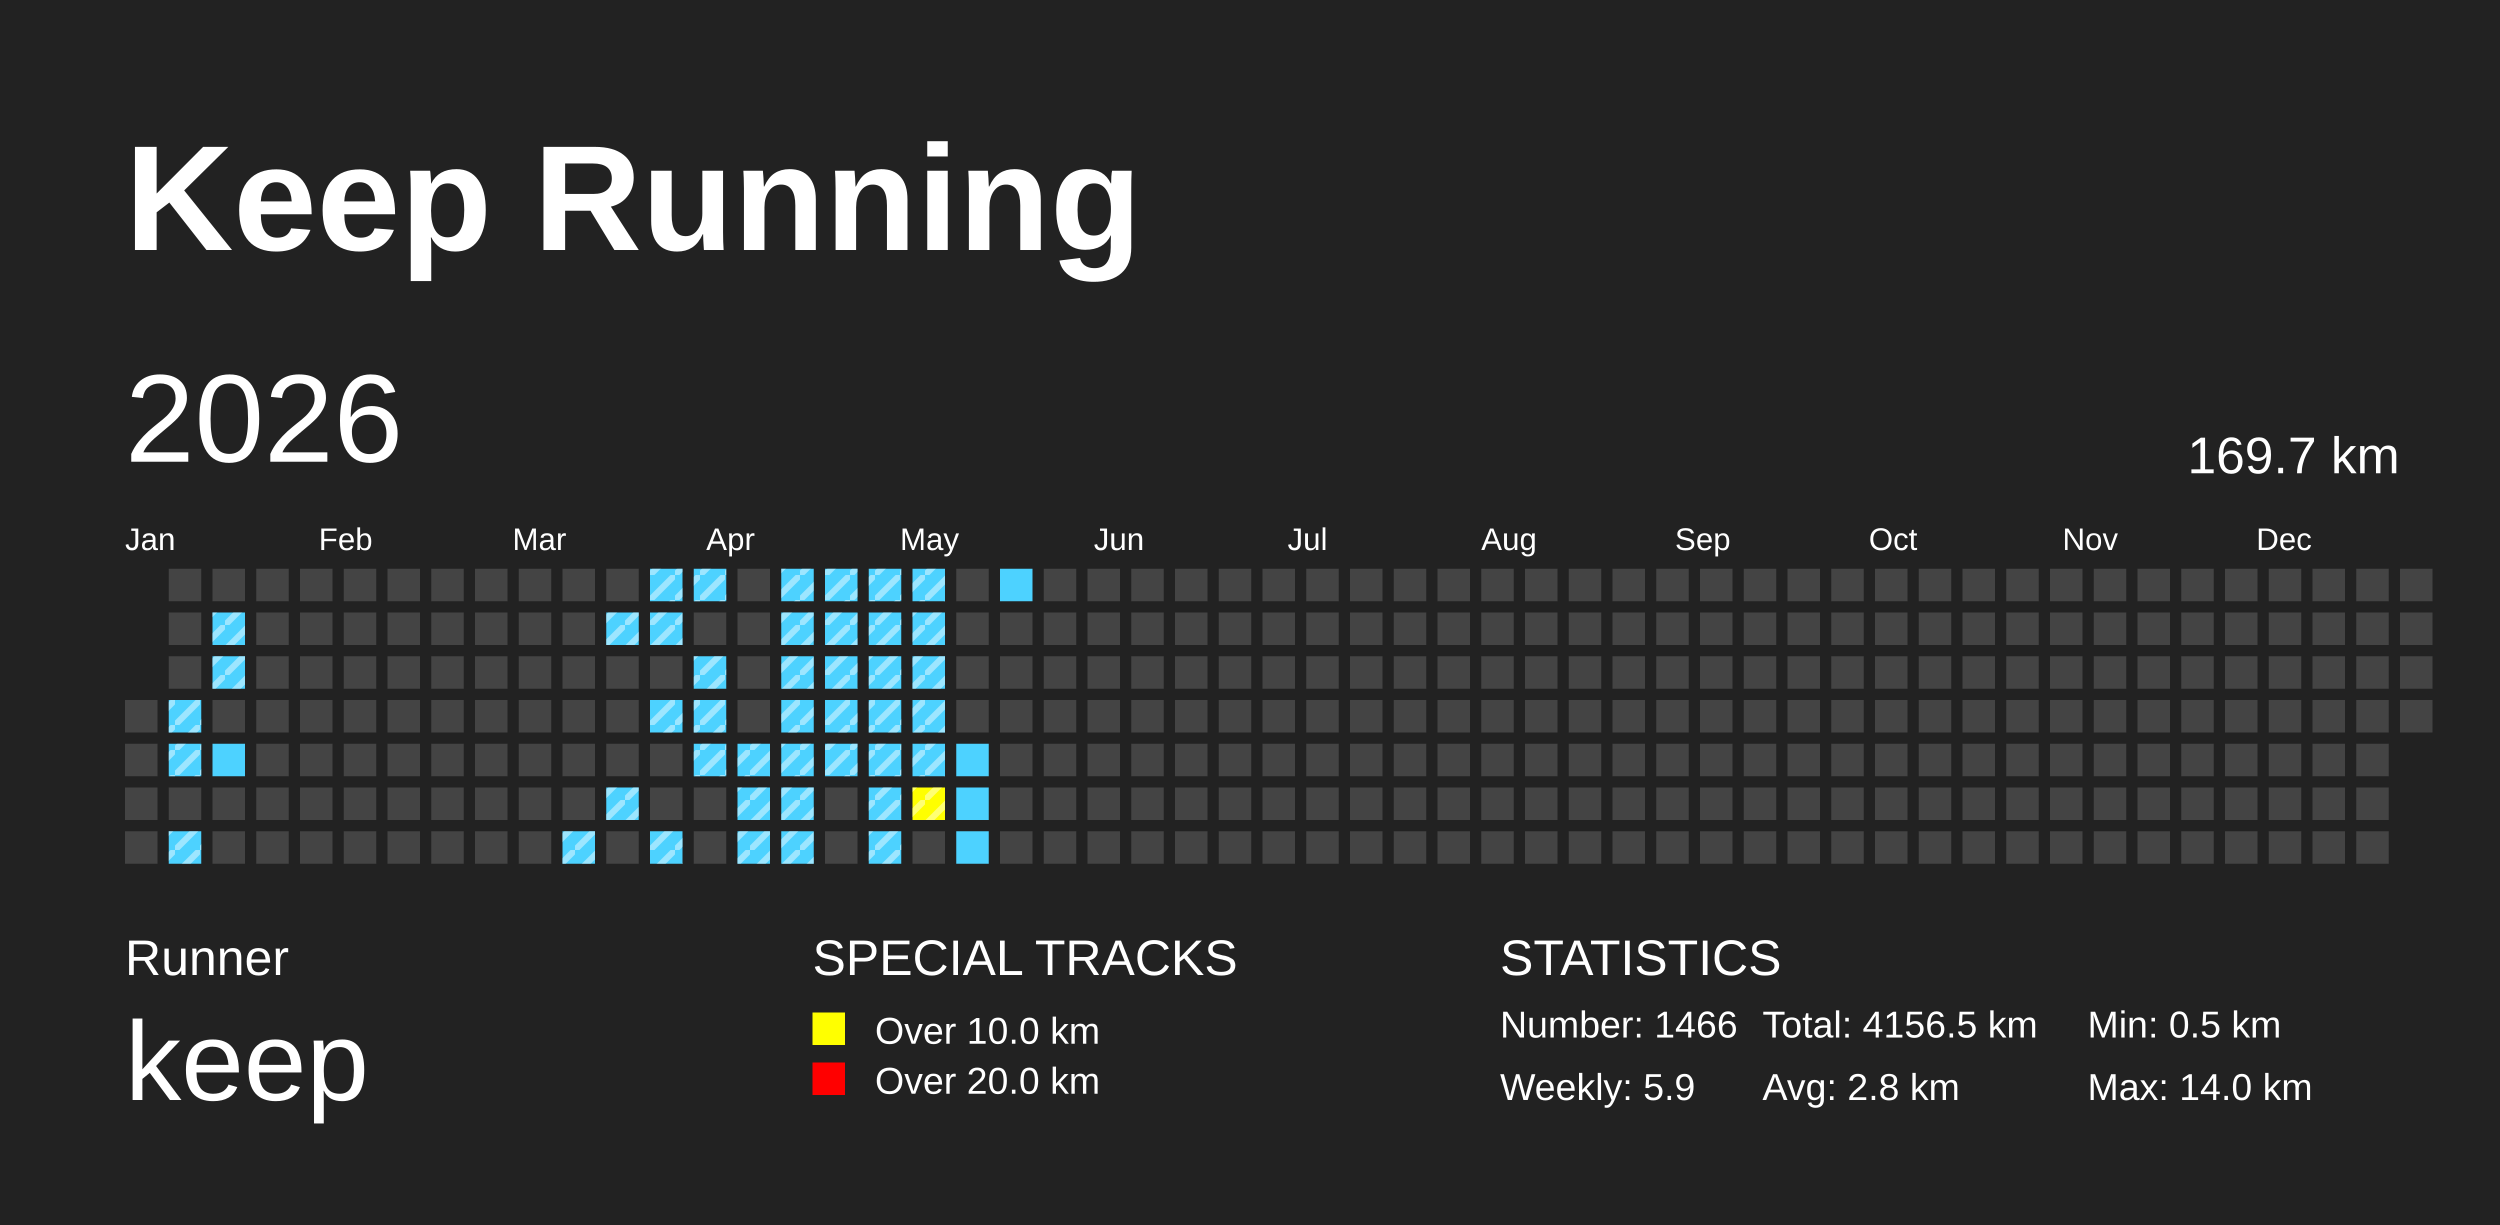
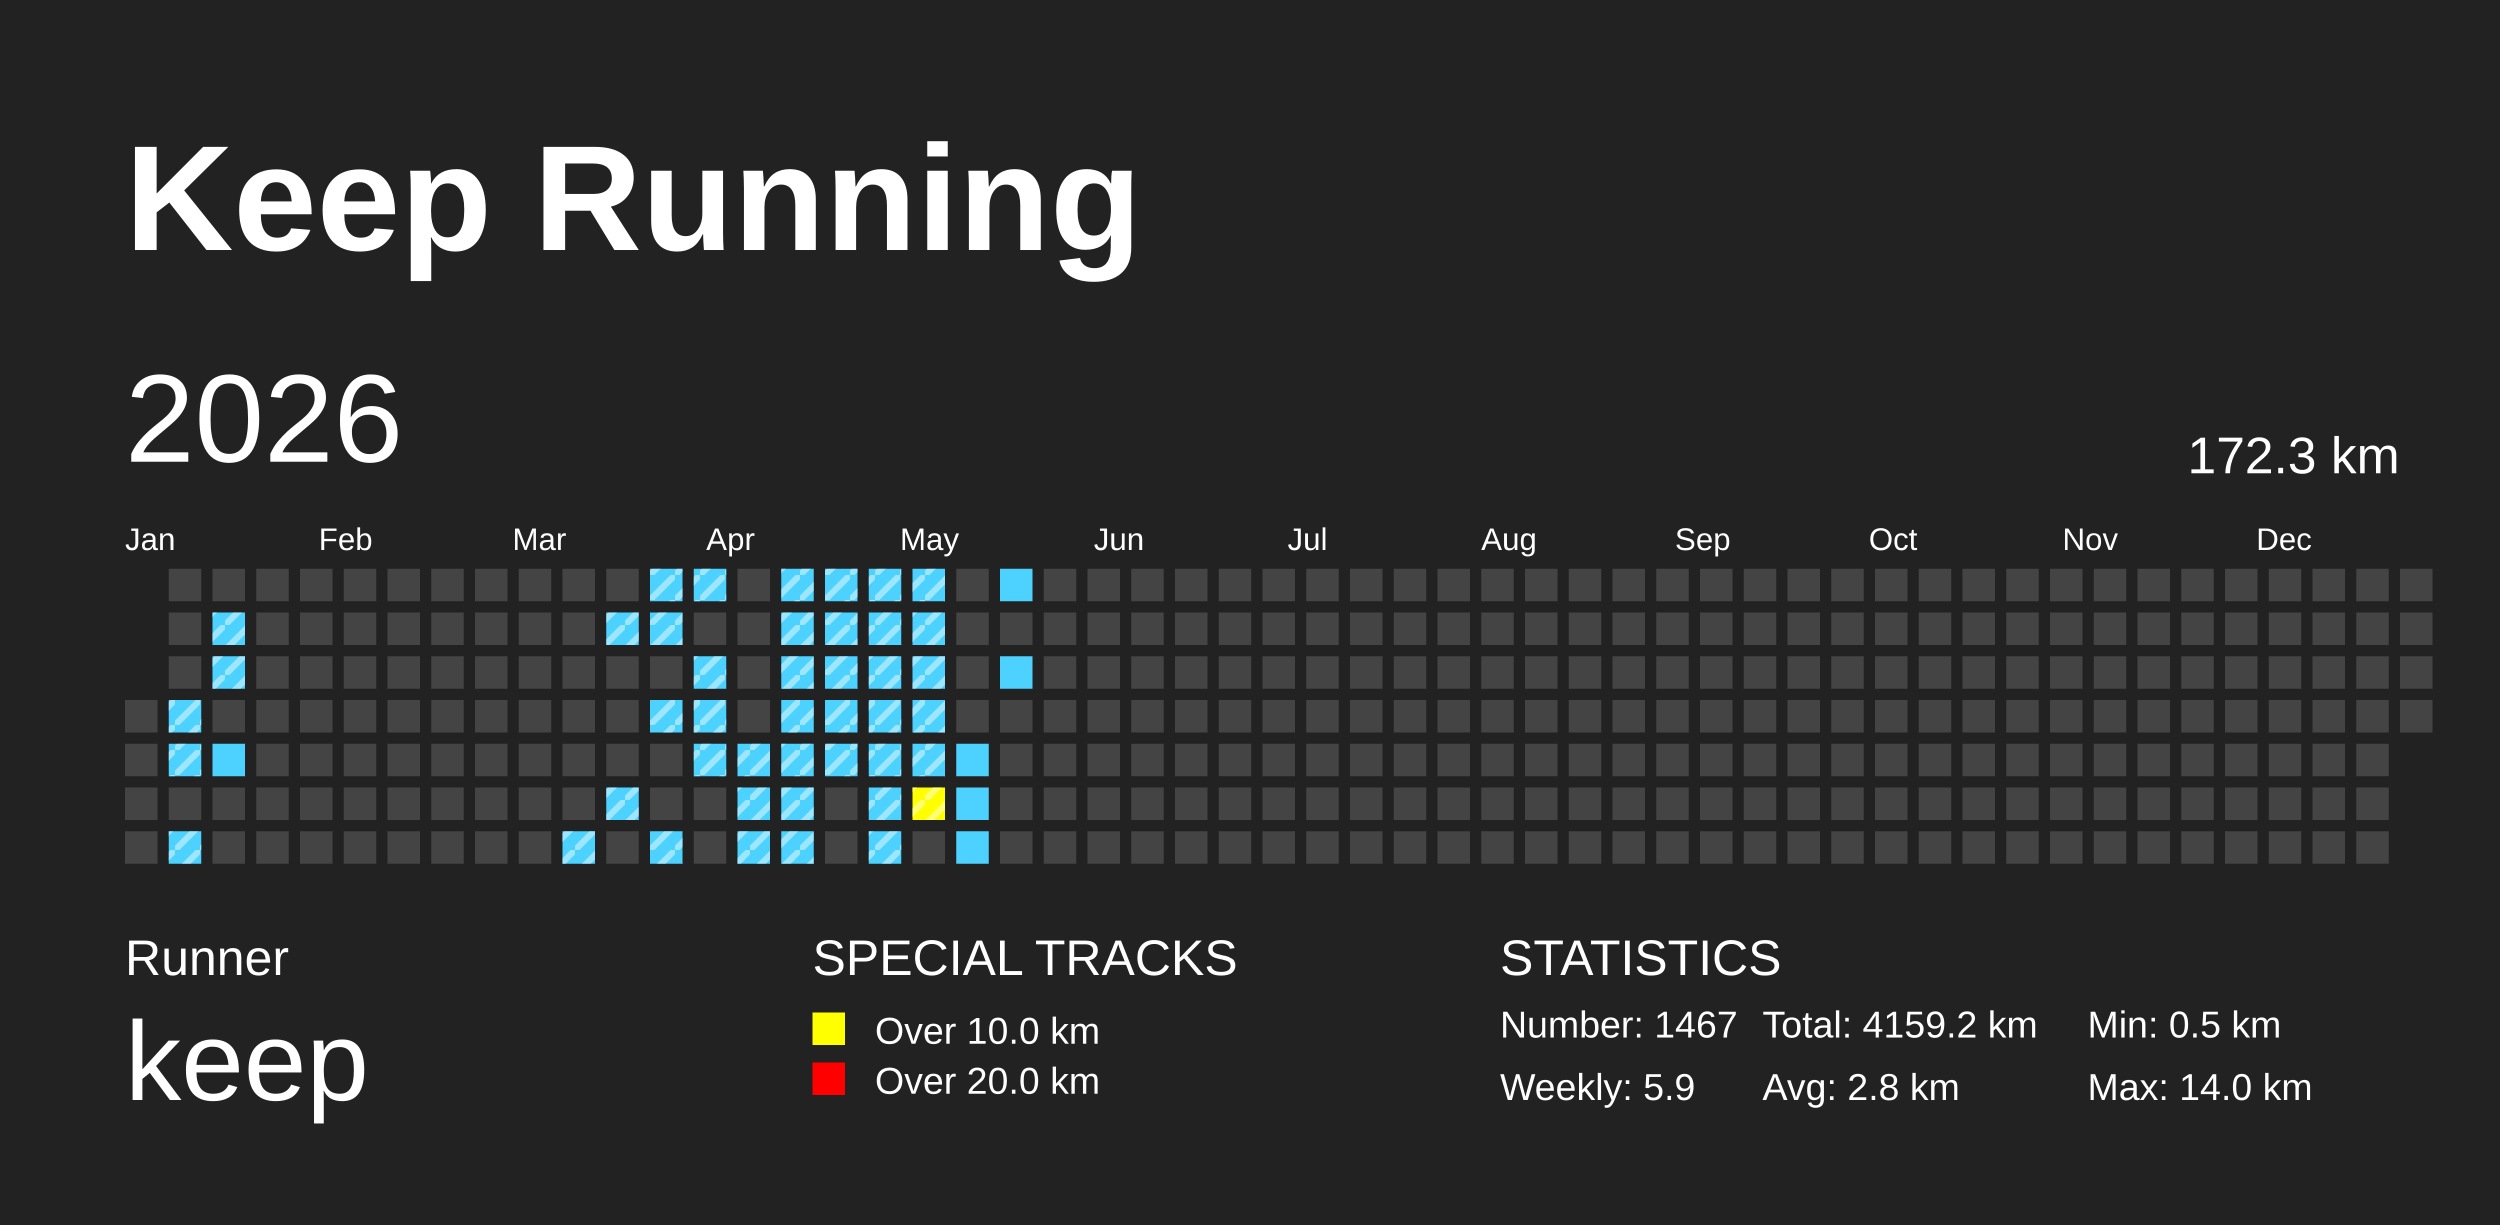
<svg xmlns="http://www.w3.org/2000/svg" baseProfile="full" height="98mm" version="1.1" viewBox="0,0,200,98" width="200mm">
  <defs>
    <pattern height="2" id="indoor-stripe" patternUnits="userSpaceOnUse" width="2">
      <line stroke="white" stroke-opacity="0.45" stroke-width="0.5" x1="0" x2="2" y1="2" y2="0" />
    </pattern>
  </defs>
  <rect fill="#222222" height="98" width="200" x="0" y="0" />
  <text fill="#FFFFFF" style="font-size:12px; font-family:Arial; font-weight:bold;" x="10" y="20">Keep Running</text>
  <text fill="#FFFFFF" style="font-size:4px; font-family:Arial" x="10" y="78">Runner</text>
  <text fill="#FFFFFF" style="font-size:9px; font-family:Arial" x="10" y="88">keep</text>
  <text fill="#FFFFFF" style="font-size:4px; font-family:Arial" x="65" y="78">SPECIAL TRACKS</text>
  <rect fill="yellow" height="2.6" width="2.6" x="65" y="81" />
  <text fill="#FFFFFF" style="font-size:3px; font-family:Arial" x="70" y="83.5">Over 10.0 km</text>
  <rect fill="red" height="2.6" width="2.6" x="65" y="85" />
  <text fill="#FFFFFF" style="font-size:3px; font-family:Arial" x="70" y="87.5">Over 20.0 km</text>
  <text fill="#FFFFFF" style="font-size:4px; font-family:Arial" x="120" y="78">STATISTICS</text>
-   <text fill="#FFFFFF" style="font-size:3px; font-family:Arial" x="120" y="83">Number: 1466</text>
+   <text fill="#FFFFFF" style="font-size:3px; font-family:Arial" x="120" y="83">Number: 1467</text>
  <text fill="#FFFFFF" style="font-size:3px; font-family:Arial" x="120" y="88">Weekly: 5.9</text>
-   <text fill="#FFFFFF" style="font-size:3px; font-family:Arial" x="141" y="83">Total: 4156.5 km</text>
+   <text fill="#FFFFFF" style="font-size:3px; font-family:Arial" x="141" y="83">Total: 4159.2 km</text>
  <text fill="#FFFFFF" style="font-size:3px; font-family:Arial" x="141" y="88">Avg: 2.8 km</text>
  <text fill="#FFFFFF" style="font-size:3px; font-family:Arial" x="167" y="83">Min: 0.5 km</text>
  <text fill="#FFFFFF" style="font-size:3px; font-family:Arial" x="167" y="88">Max: 14.0 km</text>
  <text dominant-baseline="hanging" fill="#FFFFFF" style="font-size:10.0px; font-family:Arial;" x="10" y="30">2026</text>
-   <text dominant-baseline="hanging" fill="#FFFFFF" style="font-size:4.125px; font-family:Arial;" x="175" y="35">169.7 km</text>
+   <text dominant-baseline="hanging" fill="#FFFFFF" style="font-size:4.125px; font-family:Arial;" x="175" y="35">172.3 km</text>
  <text fill="#FFFFFF" style="font-size:2.5px; font-family:Arial" x="10.0" y="44">Jan</text>
  <text fill="#FFFFFF" style="font-size:2.5px; font-family:Arial" x="25.5" y="44">Feb</text>
  <text fill="#FFFFFF" style="font-size:2.5px; font-family:Arial" x="41.0" y="44">Mar</text>
  <text fill="#FFFFFF" style="font-size:2.5px; font-family:Arial" x="56.5" y="44">Apr</text>
  <text fill="#FFFFFF" style="font-size:2.5px; font-family:Arial" x="72.0" y="44">May</text>
  <text fill="#FFFFFF" style="font-size:2.5px; font-family:Arial" x="87.5" y="44">Jun</text>
  <text fill="#FFFFFF" style="font-size:2.5px; font-family:Arial" x="103.0" y="44">Jul</text>
  <text fill="#FFFFFF" style="font-size:2.5px; font-family:Arial" x="118.5" y="44">Aug</text>
  <text fill="#FFFFFF" style="font-size:2.5px; font-family:Arial" x="134.0" y="44">Sep</text>
  <text fill="#FFFFFF" style="font-size:2.5px; font-family:Arial" x="149.5" y="44">Oct</text>
  <text fill="#FFFFFF" style="font-size:2.5px; font-family:Arial" x="165.0" y="44">Nov</text>
  <text fill="#FFFFFF" style="font-size:2.5px; font-family:Arial" x="180.5" y="44">Dec</text>
  <rect fill="#444444" height="2.6" width="2.6" x="10.0" y="56.0" />
  <rect fill="#444444" height="2.6" width="2.6" x="10.0" y="59.5" />
  <rect fill="#444444" height="2.6" width="2.6" x="10.0" y="63.0" />
  <rect fill="#444444" height="2.6" width="2.6" x="10.0" y="66.5" />
  <rect fill="#444444" height="2.6" width="2.6" x="13.5" y="45.5" />
  <rect fill="#444444" height="2.6" width="2.6" x="13.5" y="49.0" />
  <rect fill="#444444" height="2.6" width="2.6" x="13.5" y="52.5" />
  <rect fill="#4DD2FF" height="2.6" width="2.6" x="13.5" y="56.0" />
  <rect fill="url(#indoor-stripe)" height="2.6" style="pointer-events: none;" width="2.6" x="13.5" y="56.0" />
  <rect fill="#4DD2FF" height="2.6" width="2.6" x="13.5" y="59.5" />
  <rect fill="url(#indoor-stripe)" height="2.6" style="pointer-events: none;" width="2.6" x="13.5" y="59.5" />
  <rect fill="#444444" height="2.6" width="2.6" x="13.5" y="63.0" />
  <rect fill="#4DD2FF" height="2.6" width="2.6" x="13.5" y="66.5" />
  <rect fill="url(#indoor-stripe)" height="2.6" style="pointer-events: none;" width="2.6" x="13.5" y="66.5" />
  <rect fill="#444444" height="2.6" width="2.6" x="17.0" y="45.5" />
  <rect fill="#4DD2FF" height="2.6" width="2.6" x="17.0" y="49.0" />
  <rect fill="url(#indoor-stripe)" height="2.6" style="pointer-events: none;" width="2.6" x="17.0" y="49.0" />
  <rect fill="#4DD2FF" height="2.6" width="2.6" x="17.0" y="52.5" />
  <rect fill="url(#indoor-stripe)" height="2.6" style="pointer-events: none;" width="2.6" x="17.0" y="52.5" />
  <rect fill="#444444" height="2.6" width="2.6" x="17.0" y="56.0" />
  <rect fill="#4DD2FF" height="2.6" width="2.6" x="17.0" y="59.5" />
  <rect fill="#444444" height="2.6" width="2.6" x="17.0" y="63.0" />
  <rect fill="#444444" height="2.6" width="2.6" x="17.0" y="66.5" />
  <rect fill="#444444" height="2.6" width="2.6" x="20.5" y="45.5" />
  <rect fill="#444444" height="2.6" width="2.6" x="20.5" y="49.0" />
  <rect fill="#444444" height="2.6" width="2.6" x="20.5" y="52.5" />
  <rect fill="#444444" height="2.6" width="2.6" x="20.5" y="56.0" />
  <rect fill="#444444" height="2.6" width="2.6" x="20.5" y="59.5" />
  <rect fill="#444444" height="2.6" width="2.6" x="20.5" y="63.0" />
  <rect fill="#444444" height="2.6" width="2.6" x="20.5" y="66.5" />
  <rect fill="#444444" height="2.6" width="2.6" x="24.0" y="45.5" />
  <rect fill="#444444" height="2.6" width="2.6" x="24.0" y="49.0" />
  <rect fill="#444444" height="2.6" width="2.6" x="24.0" y="52.5" />
  <rect fill="#444444" height="2.6" width="2.6" x="24.0" y="56.0" />
  <rect fill="#444444" height="2.6" width="2.6" x="24.0" y="59.5" />
  <rect fill="#444444" height="2.6" width="2.6" x="24.0" y="63.0" />
  <rect fill="#444444" height="2.6" width="2.6" x="24.0" y="66.5" />
  <rect fill="#444444" height="2.6" width="2.6" x="27.5" y="45.5" />
  <rect fill="#444444" height="2.6" width="2.6" x="27.5" y="49.0" />
  <rect fill="#444444" height="2.6" width="2.6" x="27.5" y="52.5" />
  <rect fill="#444444" height="2.6" width="2.6" x="27.5" y="56.0" />
  <rect fill="#444444" height="2.6" width="2.6" x="27.5" y="59.5" />
  <rect fill="#444444" height="2.6" width="2.6" x="27.5" y="63.0" />
  <rect fill="#444444" height="2.6" width="2.6" x="27.5" y="66.5" />
  <rect fill="#444444" height="2.6" width="2.6" x="31.0" y="45.5" />
  <rect fill="#444444" height="2.6" width="2.6" x="31.0" y="49.0" />
  <rect fill="#444444" height="2.6" width="2.6" x="31.0" y="52.5" />
  <rect fill="#444444" height="2.6" width="2.6" x="31.0" y="56.0" />
  <rect fill="#444444" height="2.6" width="2.6" x="31.0" y="59.5" />
  <rect fill="#444444" height="2.6" width="2.6" x="31.0" y="63.0" />
  <rect fill="#444444" height="2.6" width="2.6" x="31.0" y="66.5" />
  <rect fill="#444444" height="2.6" width="2.6" x="34.5" y="45.5" />
  <rect fill="#444444" height="2.6" width="2.6" x="34.5" y="49.0" />
  <rect fill="#444444" height="2.6" width="2.6" x="34.5" y="52.5" />
  <rect fill="#444444" height="2.6" width="2.6" x="34.5" y="56.0" />
  <rect fill="#444444" height="2.6" width="2.6" x="34.5" y="59.5" />
  <rect fill="#444444" height="2.6" width="2.6" x="34.5" y="63.0" />
  <rect fill="#444444" height="2.6" width="2.6" x="34.5" y="66.5" />
  <rect fill="#444444" height="2.6" width="2.6" x="38.0" y="45.5" />
  <rect fill="#444444" height="2.6" width="2.6" x="38.0" y="49.0" />
  <rect fill="#444444" height="2.6" width="2.6" x="38.0" y="52.5" />
  <rect fill="#444444" height="2.6" width="2.6" x="38.0" y="56.0" />
  <rect fill="#444444" height="2.6" width="2.6" x="38.0" y="59.5" />
  <rect fill="#444444" height="2.6" width="2.6" x="38.0" y="63.0" />
  <rect fill="#444444" height="2.6" width="2.6" x="38.0" y="66.5" />
  <rect fill="#444444" height="2.6" width="2.6" x="41.5" y="45.5" />
  <rect fill="#444444" height="2.6" width="2.6" x="41.5" y="49.0" />
  <rect fill="#444444" height="2.6" width="2.6" x="41.5" y="52.5" />
  <rect fill="#444444" height="2.6" width="2.6" x="41.5" y="56.0" />
  <rect fill="#444444" height="2.6" width="2.6" x="41.5" y="59.5" />
  <rect fill="#444444" height="2.6" width="2.6" x="41.5" y="63.0" />
  <rect fill="#444444" height="2.6" width="2.6" x="41.5" y="66.5" />
  <rect fill="#444444" height="2.6" width="2.6" x="45.0" y="45.5" />
  <rect fill="#444444" height="2.6" width="2.6" x="45.0" y="49.0" />
  <rect fill="#444444" height="2.6" width="2.6" x="45.0" y="52.5" />
  <rect fill="#444444" height="2.6" width="2.6" x="45.0" y="56.0" />
  <rect fill="#444444" height="2.6" width="2.6" x="45.0" y="59.5" />
  <rect fill="#444444" height="2.6" width="2.6" x="45.0" y="63.0" />
  <rect fill="#4DD2FF" height="2.6" width="2.6" x="45.0" y="66.5" />
  <rect fill="url(#indoor-stripe)" height="2.6" style="pointer-events: none;" width="2.6" x="45.0" y="66.5" />
  <rect fill="#444444" height="2.6" width="2.6" x="48.5" y="45.5" />
  <rect fill="#4DD2FF" height="2.6" width="2.6" x="48.5" y="49.0" />
  <rect fill="url(#indoor-stripe)" height="2.6" style="pointer-events: none;" width="2.6" x="48.5" y="49.0" />
  <rect fill="#444444" height="2.6" width="2.6" x="48.5" y="52.5" />
  <rect fill="#444444" height="2.6" width="2.6" x="48.5" y="56.0" />
  <rect fill="#444444" height="2.6" width="2.6" x="48.5" y="59.5" />
  <rect fill="#4DD2FF" height="2.6" width="2.6" x="48.5" y="63.0" />
  <rect fill="url(#indoor-stripe)" height="2.6" style="pointer-events: none;" width="2.6" x="48.5" y="63.0" />
  <rect fill="#444444" height="2.6" width="2.6" x="48.5" y="66.5" />
  <rect fill="#4DD2FF" height="2.6" width="2.6" x="52.0" y="45.5" />
  <rect fill="url(#indoor-stripe)" height="2.6" style="pointer-events: none;" width="2.6" x="52.0" y="45.5" />
  <rect fill="#4DD2FF" height="2.6" width="2.6" x="52.0" y="49.0" />
  <rect fill="url(#indoor-stripe)" height="2.6" style="pointer-events: none;" width="2.6" x="52.0" y="49.0" />
  <rect fill="#444444" height="2.6" width="2.6" x="52.0" y="52.5" />
  <rect fill="#4DD2FF" height="2.6" width="2.6" x="52.0" y="56.0" />
  <rect fill="url(#indoor-stripe)" height="2.6" style="pointer-events: none;" width="2.6" x="52.0" y="56.0" />
  <rect fill="#444444" height="2.6" width="2.6" x="52.0" y="59.5" />
  <rect fill="#444444" height="2.6" width="2.6" x="52.0" y="63.0" />
  <rect fill="#4DD2FF" height="2.6" width="2.6" x="52.0" y="66.5" />
  <rect fill="url(#indoor-stripe)" height="2.6" style="pointer-events: none;" width="2.6" x="52.0" y="66.5" />
  <rect fill="#4DD2FF" height="2.6" width="2.6" x="55.5" y="45.5" />
  <rect fill="url(#indoor-stripe)" height="2.6" style="pointer-events: none;" width="2.6" x="55.5" y="45.5" />
  <rect fill="#444444" height="2.6" width="2.6" x="55.5" y="49.0" />
  <rect fill="#4DD2FF" height="2.6" width="2.6" x="55.5" y="52.5" />
  <rect fill="url(#indoor-stripe)" height="2.6" style="pointer-events: none;" width="2.6" x="55.5" y="52.5" />
  <rect fill="#4DD2FF" height="2.6" width="2.6" x="55.5" y="56.0" />
  <rect fill="url(#indoor-stripe)" height="2.6" style="pointer-events: none;" width="2.6" x="55.5" y="56.0" />
  <rect fill="#4DD2FF" height="2.6" width="2.6" x="55.5" y="59.5" />
  <rect fill="url(#indoor-stripe)" height="2.6" style="pointer-events: none;" width="2.6" x="55.5" y="59.5" />
  <rect fill="#444444" height="2.6" width="2.6" x="55.5" y="63.0" />
  <rect fill="#444444" height="2.6" width="2.6" x="55.5" y="66.5" />
  <rect fill="#444444" height="2.6" width="2.6" x="59.0" y="45.5" />
  <rect fill="#444444" height="2.6" width="2.6" x="59.0" y="49.0" />
  <rect fill="#444444" height="2.6" width="2.6" x="59.0" y="52.5" />
  <rect fill="#444444" height="2.6" width="2.6" x="59.0" y="56.0" />
  <rect fill="#4DD2FF" height="2.6" width="2.6" x="59.0" y="59.5" />
  <rect fill="url(#indoor-stripe)" height="2.6" style="pointer-events: none;" width="2.6" x="59.0" y="59.5" />
  <rect fill="#4DD2FF" height="2.6" width="2.6" x="59.0" y="63.0" />
  <rect fill="url(#indoor-stripe)" height="2.6" style="pointer-events: none;" width="2.6" x="59.0" y="63.0" />
  <rect fill="#4DD2FF" height="2.6" width="2.6" x="59.0" y="66.5" />
  <rect fill="url(#indoor-stripe)" height="2.6" style="pointer-events: none;" width="2.6" x="59.0" y="66.5" />
  <rect fill="#4DD2FF" height="2.6" width="2.6" x="62.5" y="45.5" />
  <rect fill="url(#indoor-stripe)" height="2.6" style="pointer-events: none;" width="2.6" x="62.5" y="45.5" />
  <rect fill="#4DD2FF" height="2.6" width="2.6" x="62.5" y="49.0" />
  <rect fill="url(#indoor-stripe)" height="2.6" style="pointer-events: none;" width="2.6" x="62.5" y="49.0" />
  <rect fill="#4DD2FF" height="2.6" width="2.6" x="62.5" y="52.5" />
  <rect fill="url(#indoor-stripe)" height="2.6" style="pointer-events: none;" width="2.6" x="62.5" y="52.5" />
  <rect fill="#4DD2FF" height="2.6" width="2.6" x="62.5" y="56.0" />
  <rect fill="url(#indoor-stripe)" height="2.6" style="pointer-events: none;" width="2.6" x="62.5" y="56.0" />
  <rect fill="#4DD2FF" height="2.6" width="2.6" x="62.5" y="59.5" />
  <rect fill="url(#indoor-stripe)" height="2.6" style="pointer-events: none;" width="2.6" x="62.5" y="59.5" />
  <rect fill="#4DD2FF" height="2.6" width="2.6" x="62.5" y="63.0" />
  <rect fill="url(#indoor-stripe)" height="2.6" style="pointer-events: none;" width="2.6" x="62.5" y="63.0" />
  <rect fill="#4DD2FF" height="2.6" width="2.6" x="62.5" y="66.5" />
  <rect fill="url(#indoor-stripe)" height="2.6" style="pointer-events: none;" width="2.6" x="62.5" y="66.5" />
  <rect fill="#4DD2FF" height="2.6" width="2.6" x="66.0" y="45.5" />
  <rect fill="url(#indoor-stripe)" height="2.6" style="pointer-events: none;" width="2.6" x="66.0" y="45.5" />
  <rect fill="#4DD2FF" height="2.6" width="2.6" x="66.0" y="49.0" />
  <rect fill="url(#indoor-stripe)" height="2.6" style="pointer-events: none;" width="2.6" x="66.0" y="49.0" />
  <rect fill="#4DD2FF" height="2.6" width="2.6" x="66.0" y="52.5" />
  <rect fill="url(#indoor-stripe)" height="2.6" style="pointer-events: none;" width="2.6" x="66.0" y="52.5" />
  <rect fill="#4DD2FF" height="2.6" width="2.6" x="66.0" y="56.0" />
  <rect fill="url(#indoor-stripe)" height="2.6" style="pointer-events: none;" width="2.6" x="66.0" y="56.0" />
  <rect fill="#4DD2FF" height="2.6" width="2.6" x="66.0" y="59.5" />
  <rect fill="url(#indoor-stripe)" height="2.6" style="pointer-events: none;" width="2.6" x="66.0" y="59.5" />
  <rect fill="#444444" height="2.6" width="2.6" x="66.0" y="63.0" />
  <rect fill="#444444" height="2.6" width="2.6" x="66.0" y="66.5" />
  <rect fill="#4DD2FF" height="2.6" width="2.6" x="69.5" y="45.5" />
  <rect fill="url(#indoor-stripe)" height="2.6" style="pointer-events: none;" width="2.6" x="69.5" y="45.5" />
  <rect fill="#4DD2FF" height="2.6" width="2.6" x="69.5" y="49.0" />
  <rect fill="url(#indoor-stripe)" height="2.6" style="pointer-events: none;" width="2.6" x="69.5" y="49.0" />
  <rect fill="#4DD2FF" height="2.6" width="2.6" x="69.5" y="52.5" />
  <rect fill="url(#indoor-stripe)" height="2.6" style="pointer-events: none;" width="2.6" x="69.5" y="52.5" />
  <rect fill="#4DD2FF" height="2.6" width="2.6" x="69.5" y="56.0" />
  <rect fill="url(#indoor-stripe)" height="2.6" style="pointer-events: none;" width="2.6" x="69.5" y="56.0" />
  <rect fill="#4DD2FF" height="2.6" width="2.6" x="69.5" y="59.5" />
  <rect fill="url(#indoor-stripe)" height="2.6" style="pointer-events: none;" width="2.6" x="69.5" y="59.5" />
  <rect fill="#4DD2FF" height="2.6" width="2.6" x="69.5" y="63.0" />
  <rect fill="url(#indoor-stripe)" height="2.6" style="pointer-events: none;" width="2.6" x="69.5" y="63.0" />
  <rect fill="#4DD2FF" height="2.6" width="2.6" x="69.5" y="66.5" />
  <rect fill="url(#indoor-stripe)" height="2.6" style="pointer-events: none;" width="2.6" x="69.5" y="66.5" />
  <rect fill="#4DD2FF" height="2.6" width="2.6" x="73.0" y="45.5" />
  <rect fill="url(#indoor-stripe)" height="2.6" style="pointer-events: none;" width="2.6" x="73.0" y="45.5" />
  <rect fill="#4DD2FF" height="2.6" width="2.6" x="73.0" y="49.0" />
  <rect fill="url(#indoor-stripe)" height="2.6" style="pointer-events: none;" width="2.6" x="73.0" y="49.0" />
  <rect fill="#4DD2FF" height="2.6" width="2.6" x="73.0" y="52.5" />
  <rect fill="url(#indoor-stripe)" height="2.6" style="pointer-events: none;" width="2.6" x="73.0" y="52.5" />
  <rect fill="#4DD2FF" height="2.6" width="2.6" x="73.0" y="56.0" />
  <rect fill="url(#indoor-stripe)" height="2.6" style="pointer-events: none;" width="2.6" x="73.0" y="56.0" />
  <rect fill="#4DD2FF" height="2.6" width="2.6" x="73.0" y="59.5" />
  <rect fill="url(#indoor-stripe)" height="2.6" style="pointer-events: none;" width="2.6" x="73.0" y="59.5" />
  <rect fill="yellow" height="2.6" width="2.6" x="73.0" y="63.0" />
  <rect fill="url(#indoor-stripe)" height="2.6" style="pointer-events: none;" width="2.6" x="73.0" y="63.0" />
  <rect fill="#444444" height="2.6" width="2.6" x="73.0" y="66.5" />
  <rect fill="#444444" height="2.6" width="2.6" x="76.5" y="45.5" />
  <rect fill="#444444" height="2.6" width="2.6" x="76.5" y="49.0" />
  <rect fill="#444444" height="2.6" width="2.6" x="76.5" y="52.5" />
  <rect fill="#444444" height="2.6" width="2.6" x="76.5" y="56.0" />
  <rect fill="#4DD2FF" height="2.6" width="2.6" x="76.5" y="59.5" />
  <rect fill="#4DD2FF" height="2.6" width="2.6" x="76.5" y="63.0" />
  <rect fill="#4DD2FF" height="2.6" width="2.6" x="76.5" y="66.5" />
  <rect fill="#4DD2FF" height="2.6" width="2.6" x="80.0" y="45.5" />
  <rect fill="#444444" height="2.6" width="2.6" x="80.0" y="49.0" />
-   <rect fill="#444444" height="2.6" width="2.6" x="80.0" y="52.5" />
+   <rect fill="#4DD2FF" height="2.6" width="2.6" x="80.0" y="52.5" />
  <rect fill="#444444" height="2.6" width="2.6" x="80.0" y="56.0" />
  <rect fill="#444444" height="2.6" width="2.6" x="80.0" y="59.5" />
  <rect fill="#444444" height="2.6" width="2.6" x="80.0" y="63.0" />
  <rect fill="#444444" height="2.6" width="2.6" x="80.0" y="66.5" />
  <rect fill="#444444" height="2.6" width="2.6" x="83.5" y="45.5" />
  <rect fill="#444444" height="2.6" width="2.6" x="83.5" y="49.0" />
  <rect fill="#444444" height="2.6" width="2.6" x="83.5" y="52.5" />
  <rect fill="#444444" height="2.6" width="2.6" x="83.5" y="56.0" />
  <rect fill="#444444" height="2.6" width="2.6" x="83.5" y="59.5" />
  <rect fill="#444444" height="2.6" width="2.6" x="83.5" y="63.0" />
  <rect fill="#444444" height="2.6" width="2.6" x="83.5" y="66.5" />
  <rect fill="#444444" height="2.6" width="2.6" x="87.0" y="45.5" />
  <rect fill="#444444" height="2.6" width="2.6" x="87.0" y="49.0" />
  <rect fill="#444444" height="2.6" width="2.6" x="87.0" y="52.5" />
  <rect fill="#444444" height="2.6" width="2.6" x="87.0" y="56.0" />
  <rect fill="#444444" height="2.6" width="2.6" x="87.0" y="59.5" />
  <rect fill="#444444" height="2.6" width="2.6" x="87.0" y="63.0" />
  <rect fill="#444444" height="2.6" width="2.6" x="87.0" y="66.5" />
  <rect fill="#444444" height="2.6" width="2.6" x="90.5" y="45.5" />
  <rect fill="#444444" height="2.6" width="2.6" x="90.5" y="49.0" />
  <rect fill="#444444" height="2.6" width="2.6" x="90.5" y="52.5" />
  <rect fill="#444444" height="2.6" width="2.6" x="90.5" y="56.0" />
  <rect fill="#444444" height="2.6" width="2.6" x="90.5" y="59.5" />
  <rect fill="#444444" height="2.6" width="2.6" x="90.5" y="63.0" />
  <rect fill="#444444" height="2.6" width="2.6" x="90.5" y="66.5" />
  <rect fill="#444444" height="2.6" width="2.6" x="94.0" y="45.5" />
  <rect fill="#444444" height="2.6" width="2.6" x="94.0" y="49.0" />
  <rect fill="#444444" height="2.6" width="2.6" x="94.0" y="52.5" />
  <rect fill="#444444" height="2.6" width="2.6" x="94.0" y="56.0" />
  <rect fill="#444444" height="2.6" width="2.6" x="94.0" y="59.5" />
  <rect fill="#444444" height="2.6" width="2.6" x="94.0" y="63.0" />
  <rect fill="#444444" height="2.6" width="2.6" x="94.0" y="66.5" />
  <rect fill="#444444" height="2.6" width="2.6" x="97.5" y="45.5" />
  <rect fill="#444444" height="2.6" width="2.6" x="97.5" y="49.0" />
  <rect fill="#444444" height="2.6" width="2.6" x="97.5" y="52.5" />
  <rect fill="#444444" height="2.6" width="2.6" x="97.5" y="56.0" />
  <rect fill="#444444" height="2.6" width="2.6" x="97.5" y="59.5" />
  <rect fill="#444444" height="2.6" width="2.6" x="97.5" y="63.0" />
  <rect fill="#444444" height="2.6" width="2.6" x="97.5" y="66.5" />
  <rect fill="#444444" height="2.6" width="2.6" x="101.0" y="45.5" />
  <rect fill="#444444" height="2.6" width="2.6" x="101.0" y="49.0" />
  <rect fill="#444444" height="2.6" width="2.6" x="101.0" y="52.5" />
  <rect fill="#444444" height="2.6" width="2.6" x="101.0" y="56.0" />
  <rect fill="#444444" height="2.6" width="2.6" x="101.0" y="59.5" />
  <rect fill="#444444" height="2.6" width="2.6" x="101.0" y="63.0" />
  <rect fill="#444444" height="2.6" width="2.6" x="101.0" y="66.5" />
  <rect fill="#444444" height="2.6" width="2.6" x="104.5" y="45.5" />
  <rect fill="#444444" height="2.6" width="2.6" x="104.5" y="49.0" />
  <rect fill="#444444" height="2.6" width="2.6" x="104.5" y="52.5" />
  <rect fill="#444444" height="2.6" width="2.6" x="104.5" y="56.0" />
  <rect fill="#444444" height="2.6" width="2.6" x="104.5" y="59.5" />
  <rect fill="#444444" height="2.6" width="2.6" x="104.5" y="63.0" />
  <rect fill="#444444" height="2.6" width="2.6" x="104.5" y="66.5" />
  <rect fill="#444444" height="2.6" width="2.6" x="108.0" y="45.5" />
  <rect fill="#444444" height="2.6" width="2.6" x="108.0" y="49.0" />
  <rect fill="#444444" height="2.6" width="2.6" x="108.0" y="52.5" />
  <rect fill="#444444" height="2.6" width="2.6" x="108.0" y="56.0" />
  <rect fill="#444444" height="2.6" width="2.6" x="108.0" y="59.5" />
  <rect fill="#444444" height="2.6" width="2.6" x="108.0" y="63.0" />
  <rect fill="#444444" height="2.6" width="2.6" x="108.0" y="66.5" />
  <rect fill="#444444" height="2.6" width="2.6" x="111.5" y="45.5" />
  <rect fill="#444444" height="2.6" width="2.6" x="111.5" y="49.0" />
  <rect fill="#444444" height="2.6" width="2.6" x="111.5" y="52.5" />
  <rect fill="#444444" height="2.6" width="2.6" x="111.5" y="56.0" />
  <rect fill="#444444" height="2.6" width="2.6" x="111.5" y="59.5" />
  <rect fill="#444444" height="2.6" width="2.6" x="111.5" y="63.0" />
  <rect fill="#444444" height="2.6" width="2.6" x="111.5" y="66.5" />
  <rect fill="#444444" height="2.6" width="2.6" x="115.0" y="45.5" />
  <rect fill="#444444" height="2.6" width="2.6" x="115.0" y="49.0" />
  <rect fill="#444444" height="2.6" width="2.6" x="115.0" y="52.5" />
  <rect fill="#444444" height="2.6" width="2.6" x="115.0" y="56.0" />
  <rect fill="#444444" height="2.6" width="2.6" x="115.0" y="59.5" />
  <rect fill="#444444" height="2.6" width="2.6" x="115.0" y="63.0" />
  <rect fill="#444444" height="2.6" width="2.6" x="115.0" y="66.5" />
  <rect fill="#444444" height="2.6" width="2.6" x="118.5" y="45.5" />
  <rect fill="#444444" height="2.6" width="2.6" x="118.5" y="49.0" />
  <rect fill="#444444" height="2.6" width="2.6" x="118.5" y="52.5" />
  <rect fill="#444444" height="2.6" width="2.6" x="118.5" y="56.0" />
  <rect fill="#444444" height="2.6" width="2.6" x="118.5" y="59.5" />
  <rect fill="#444444" height="2.6" width="2.6" x="118.5" y="63.0" />
  <rect fill="#444444" height="2.6" width="2.6" x="118.5" y="66.5" />
  <rect fill="#444444" height="2.6" width="2.6" x="122.0" y="45.5" />
  <rect fill="#444444" height="2.6" width="2.6" x="122.0" y="49.0" />
  <rect fill="#444444" height="2.6" width="2.6" x="122.0" y="52.5" />
  <rect fill="#444444" height="2.6" width="2.6" x="122.0" y="56.0" />
  <rect fill="#444444" height="2.6" width="2.6" x="122.0" y="59.5" />
  <rect fill="#444444" height="2.6" width="2.6" x="122.0" y="63.0" />
  <rect fill="#444444" height="2.6" width="2.6" x="122.0" y="66.5" />
  <rect fill="#444444" height="2.6" width="2.6" x="125.5" y="45.5" />
  <rect fill="#444444" height="2.6" width="2.6" x="125.5" y="49.0" />
  <rect fill="#444444" height="2.6" width="2.6" x="125.5" y="52.5" />
  <rect fill="#444444" height="2.6" width="2.6" x="125.5" y="56.0" />
  <rect fill="#444444" height="2.6" width="2.6" x="125.5" y="59.5" />
  <rect fill="#444444" height="2.6" width="2.6" x="125.5" y="63.0" />
  <rect fill="#444444" height="2.6" width="2.6" x="125.5" y="66.5" />
  <rect fill="#444444" height="2.6" width="2.6" x="129.0" y="45.5" />
  <rect fill="#444444" height="2.6" width="2.6" x="129.0" y="49.0" />
  <rect fill="#444444" height="2.6" width="2.6" x="129.0" y="52.5" />
  <rect fill="#444444" height="2.6" width="2.6" x="129.0" y="56.0" />
  <rect fill="#444444" height="2.6" width="2.6" x="129.0" y="59.5" />
  <rect fill="#444444" height="2.6" width="2.6" x="129.0" y="63.0" />
  <rect fill="#444444" height="2.6" width="2.6" x="129.0" y="66.5" />
  <rect fill="#444444" height="2.6" width="2.6" x="132.5" y="45.5" />
  <rect fill="#444444" height="2.6" width="2.6" x="132.5" y="49.0" />
  <rect fill="#444444" height="2.6" width="2.6" x="132.5" y="52.5" />
  <rect fill="#444444" height="2.6" width="2.6" x="132.5" y="56.0" />
  <rect fill="#444444" height="2.6" width="2.6" x="132.5" y="59.5" />
  <rect fill="#444444" height="2.6" width="2.6" x="132.5" y="63.0" />
  <rect fill="#444444" height="2.6" width="2.6" x="132.5" y="66.5" />
  <rect fill="#444444" height="2.6" width="2.6" x="136.0" y="45.5" />
  <rect fill="#444444" height="2.6" width="2.6" x="136.0" y="49.0" />
  <rect fill="#444444" height="2.6" width="2.6" x="136.0" y="52.5" />
  <rect fill="#444444" height="2.6" width="2.6" x="136.0" y="56.0" />
  <rect fill="#444444" height="2.6" width="2.6" x="136.0" y="59.5" />
  <rect fill="#444444" height="2.6" width="2.6" x="136.0" y="63.0" />
  <rect fill="#444444" height="2.6" width="2.6" x="136.0" y="66.5" />
  <rect fill="#444444" height="2.6" width="2.6" x="139.5" y="45.5" />
  <rect fill="#444444" height="2.6" width="2.6" x="139.5" y="49.0" />
  <rect fill="#444444" height="2.6" width="2.6" x="139.5" y="52.5" />
  <rect fill="#444444" height="2.6" width="2.6" x="139.5" y="56.0" />
  <rect fill="#444444" height="2.6" width="2.6" x="139.5" y="59.5" />
  <rect fill="#444444" height="2.6" width="2.6" x="139.5" y="63.0" />
  <rect fill="#444444" height="2.6" width="2.6" x="139.5" y="66.5" />
  <rect fill="#444444" height="2.6" width="2.6" x="143.0" y="45.5" />
  <rect fill="#444444" height="2.6" width="2.6" x="143.0" y="49.0" />
  <rect fill="#444444" height="2.6" width="2.6" x="143.0" y="52.5" />
  <rect fill="#444444" height="2.6" width="2.6" x="143.0" y="56.0" />
  <rect fill="#444444" height="2.6" width="2.6" x="143.0" y="59.5" />
  <rect fill="#444444" height="2.6" width="2.6" x="143.0" y="63.0" />
  <rect fill="#444444" height="2.6" width="2.6" x="143.0" y="66.5" />
  <rect fill="#444444" height="2.6" width="2.6" x="146.5" y="45.5" />
  <rect fill="#444444" height="2.6" width="2.6" x="146.5" y="49.0" />
  <rect fill="#444444" height="2.6" width="2.6" x="146.5" y="52.5" />
  <rect fill="#444444" height="2.6" width="2.6" x="146.5" y="56.0" />
  <rect fill="#444444" height="2.6" width="2.6" x="146.5" y="59.5" />
  <rect fill="#444444" height="2.6" width="2.6" x="146.5" y="63.0" />
  <rect fill="#444444" height="2.6" width="2.6" x="146.5" y="66.5" />
  <rect fill="#444444" height="2.6" width="2.6" x="150.0" y="45.5" />
  <rect fill="#444444" height="2.6" width="2.6" x="150.0" y="49.0" />
  <rect fill="#444444" height="2.6" width="2.6" x="150.0" y="52.5" />
  <rect fill="#444444" height="2.6" width="2.6" x="150.0" y="56.0" />
  <rect fill="#444444" height="2.6" width="2.6" x="150.0" y="59.5" />
  <rect fill="#444444" height="2.6" width="2.6" x="150.0" y="63.0" />
  <rect fill="#444444" height="2.6" width="2.6" x="150.0" y="66.5" />
  <rect fill="#444444" height="2.6" width="2.6" x="153.5" y="45.5" />
  <rect fill="#444444" height="2.6" width="2.6" x="153.5" y="49.0" />
  <rect fill="#444444" height="2.6" width="2.6" x="153.5" y="52.5" />
  <rect fill="#444444" height="2.6" width="2.6" x="153.5" y="56.0" />
  <rect fill="#444444" height="2.6" width="2.6" x="153.5" y="59.5" />
  <rect fill="#444444" height="2.6" width="2.6" x="153.5" y="63.0" />
  <rect fill="#444444" height="2.6" width="2.6" x="153.5" y="66.5" />
  <rect fill="#444444" height="2.6" width="2.6" x="157.0" y="45.5" />
  <rect fill="#444444" height="2.6" width="2.6" x="157.0" y="49.0" />
  <rect fill="#444444" height="2.6" width="2.6" x="157.0" y="52.5" />
  <rect fill="#444444" height="2.6" width="2.6" x="157.0" y="56.0" />
  <rect fill="#444444" height="2.6" width="2.6" x="157.0" y="59.5" />
  <rect fill="#444444" height="2.6" width="2.6" x="157.0" y="63.0" />
  <rect fill="#444444" height="2.6" width="2.6" x="157.0" y="66.5" />
  <rect fill="#444444" height="2.6" width="2.6" x="160.5" y="45.5" />
  <rect fill="#444444" height="2.6" width="2.6" x="160.5" y="49.0" />
  <rect fill="#444444" height="2.6" width="2.6" x="160.5" y="52.5" />
  <rect fill="#444444" height="2.6" width="2.6" x="160.5" y="56.0" />
  <rect fill="#444444" height="2.6" width="2.6" x="160.5" y="59.5" />
  <rect fill="#444444" height="2.6" width="2.6" x="160.5" y="63.0" />
  <rect fill="#444444" height="2.6" width="2.6" x="160.5" y="66.5" />
  <rect fill="#444444" height="2.6" width="2.6" x="164.0" y="45.5" />
  <rect fill="#444444" height="2.6" width="2.6" x="164.0" y="49.0" />
  <rect fill="#444444" height="2.6" width="2.6" x="164.0" y="52.5" />
  <rect fill="#444444" height="2.6" width="2.6" x="164.0" y="56.0" />
  <rect fill="#444444" height="2.6" width="2.6" x="164.0" y="59.5" />
  <rect fill="#444444" height="2.6" width="2.6" x="164.0" y="63.0" />
  <rect fill="#444444" height="2.6" width="2.6" x="164.0" y="66.5" />
  <rect fill="#444444" height="2.6" width="2.6" x="167.5" y="45.5" />
  <rect fill="#444444" height="2.6" width="2.6" x="167.5" y="49.0" />
  <rect fill="#444444" height="2.6" width="2.6" x="167.5" y="52.5" />
  <rect fill="#444444" height="2.6" width="2.6" x="167.5" y="56.0" />
  <rect fill="#444444" height="2.6" width="2.6" x="167.5" y="59.5" />
  <rect fill="#444444" height="2.6" width="2.6" x="167.5" y="63.0" />
  <rect fill="#444444" height="2.6" width="2.6" x="167.5" y="66.5" />
  <rect fill="#444444" height="2.6" width="2.6" x="171.0" y="45.5" />
  <rect fill="#444444" height="2.6" width="2.6" x="171.0" y="49.0" />
  <rect fill="#444444" height="2.6" width="2.6" x="171.0" y="52.5" />
  <rect fill="#444444" height="2.6" width="2.6" x="171.0" y="56.0" />
  <rect fill="#444444" height="2.6" width="2.6" x="171.0" y="59.5" />
  <rect fill="#444444" height="2.6" width="2.6" x="171.0" y="63.0" />
  <rect fill="#444444" height="2.6" width="2.6" x="171.0" y="66.5" />
  <rect fill="#444444" height="2.6" width="2.6" x="174.5" y="45.5" />
  <rect fill="#444444" height="2.6" width="2.6" x="174.5" y="49.0" />
  <rect fill="#444444" height="2.6" width="2.6" x="174.5" y="52.5" />
  <rect fill="#444444" height="2.6" width="2.6" x="174.5" y="56.0" />
  <rect fill="#444444" height="2.6" width="2.6" x="174.5" y="59.5" />
  <rect fill="#444444" height="2.6" width="2.6" x="174.5" y="63.0" />
  <rect fill="#444444" height="2.6" width="2.6" x="174.5" y="66.5" />
  <rect fill="#444444" height="2.6" width="2.6" x="178.0" y="45.5" />
  <rect fill="#444444" height="2.6" width="2.6" x="178.0" y="49.0" />
  <rect fill="#444444" height="2.6" width="2.6" x="178.0" y="52.5" />
  <rect fill="#444444" height="2.6" width="2.6" x="178.0" y="56.0" />
  <rect fill="#444444" height="2.6" width="2.6" x="178.0" y="59.5" />
  <rect fill="#444444" height="2.6" width="2.6" x="178.0" y="63.0" />
  <rect fill="#444444" height="2.6" width="2.6" x="178.0" y="66.5" />
  <rect fill="#444444" height="2.6" width="2.6" x="181.5" y="45.5" />
  <rect fill="#444444" height="2.6" width="2.6" x="181.5" y="49.0" />
  <rect fill="#444444" height="2.6" width="2.6" x="181.5" y="52.5" />
  <rect fill="#444444" height="2.6" width="2.6" x="181.5" y="56.0" />
  <rect fill="#444444" height="2.6" width="2.6" x="181.5" y="59.5" />
  <rect fill="#444444" height="2.6" width="2.6" x="181.5" y="63.0" />
  <rect fill="#444444" height="2.6" width="2.6" x="181.5" y="66.5" />
  <rect fill="#444444" height="2.6" width="2.6" x="185.0" y="45.5" />
  <rect fill="#444444" height="2.6" width="2.6" x="185.0" y="49.0" />
  <rect fill="#444444" height="2.6" width="2.6" x="185.0" y="52.5" />
  <rect fill="#444444" height="2.6" width="2.6" x="185.0" y="56.0" />
  <rect fill="#444444" height="2.6" width="2.6" x="185.0" y="59.5" />
  <rect fill="#444444" height="2.6" width="2.6" x="185.0" y="63.0" />
  <rect fill="#444444" height="2.6" width="2.6" x="185.0" y="66.5" />
  <rect fill="#444444" height="2.6" width="2.6" x="188.5" y="45.5" />
  <rect fill="#444444" height="2.6" width="2.6" x="188.5" y="49.0" />
  <rect fill="#444444" height="2.6" width="2.6" x="188.5" y="52.5" />
  <rect fill="#444444" height="2.6" width="2.6" x="188.5" y="56.0" />
  <rect fill="#444444" height="2.6" width="2.6" x="188.5" y="59.5" />
  <rect fill="#444444" height="2.6" width="2.6" x="188.5" y="63.0" />
  <rect fill="#444444" height="2.6" width="2.6" x="188.5" y="66.5" />
  <rect fill="#444444" height="2.6" width="2.6" x="192.0" y="45.5" />
  <rect fill="#444444" height="2.6" width="2.6" x="192.0" y="49.0" />
  <rect fill="#444444" height="2.6" width="2.6" x="192.0" y="52.5" />
  <rect fill="#444444" height="2.6" width="2.6" x="192.0" y="56.0" />
</svg>
